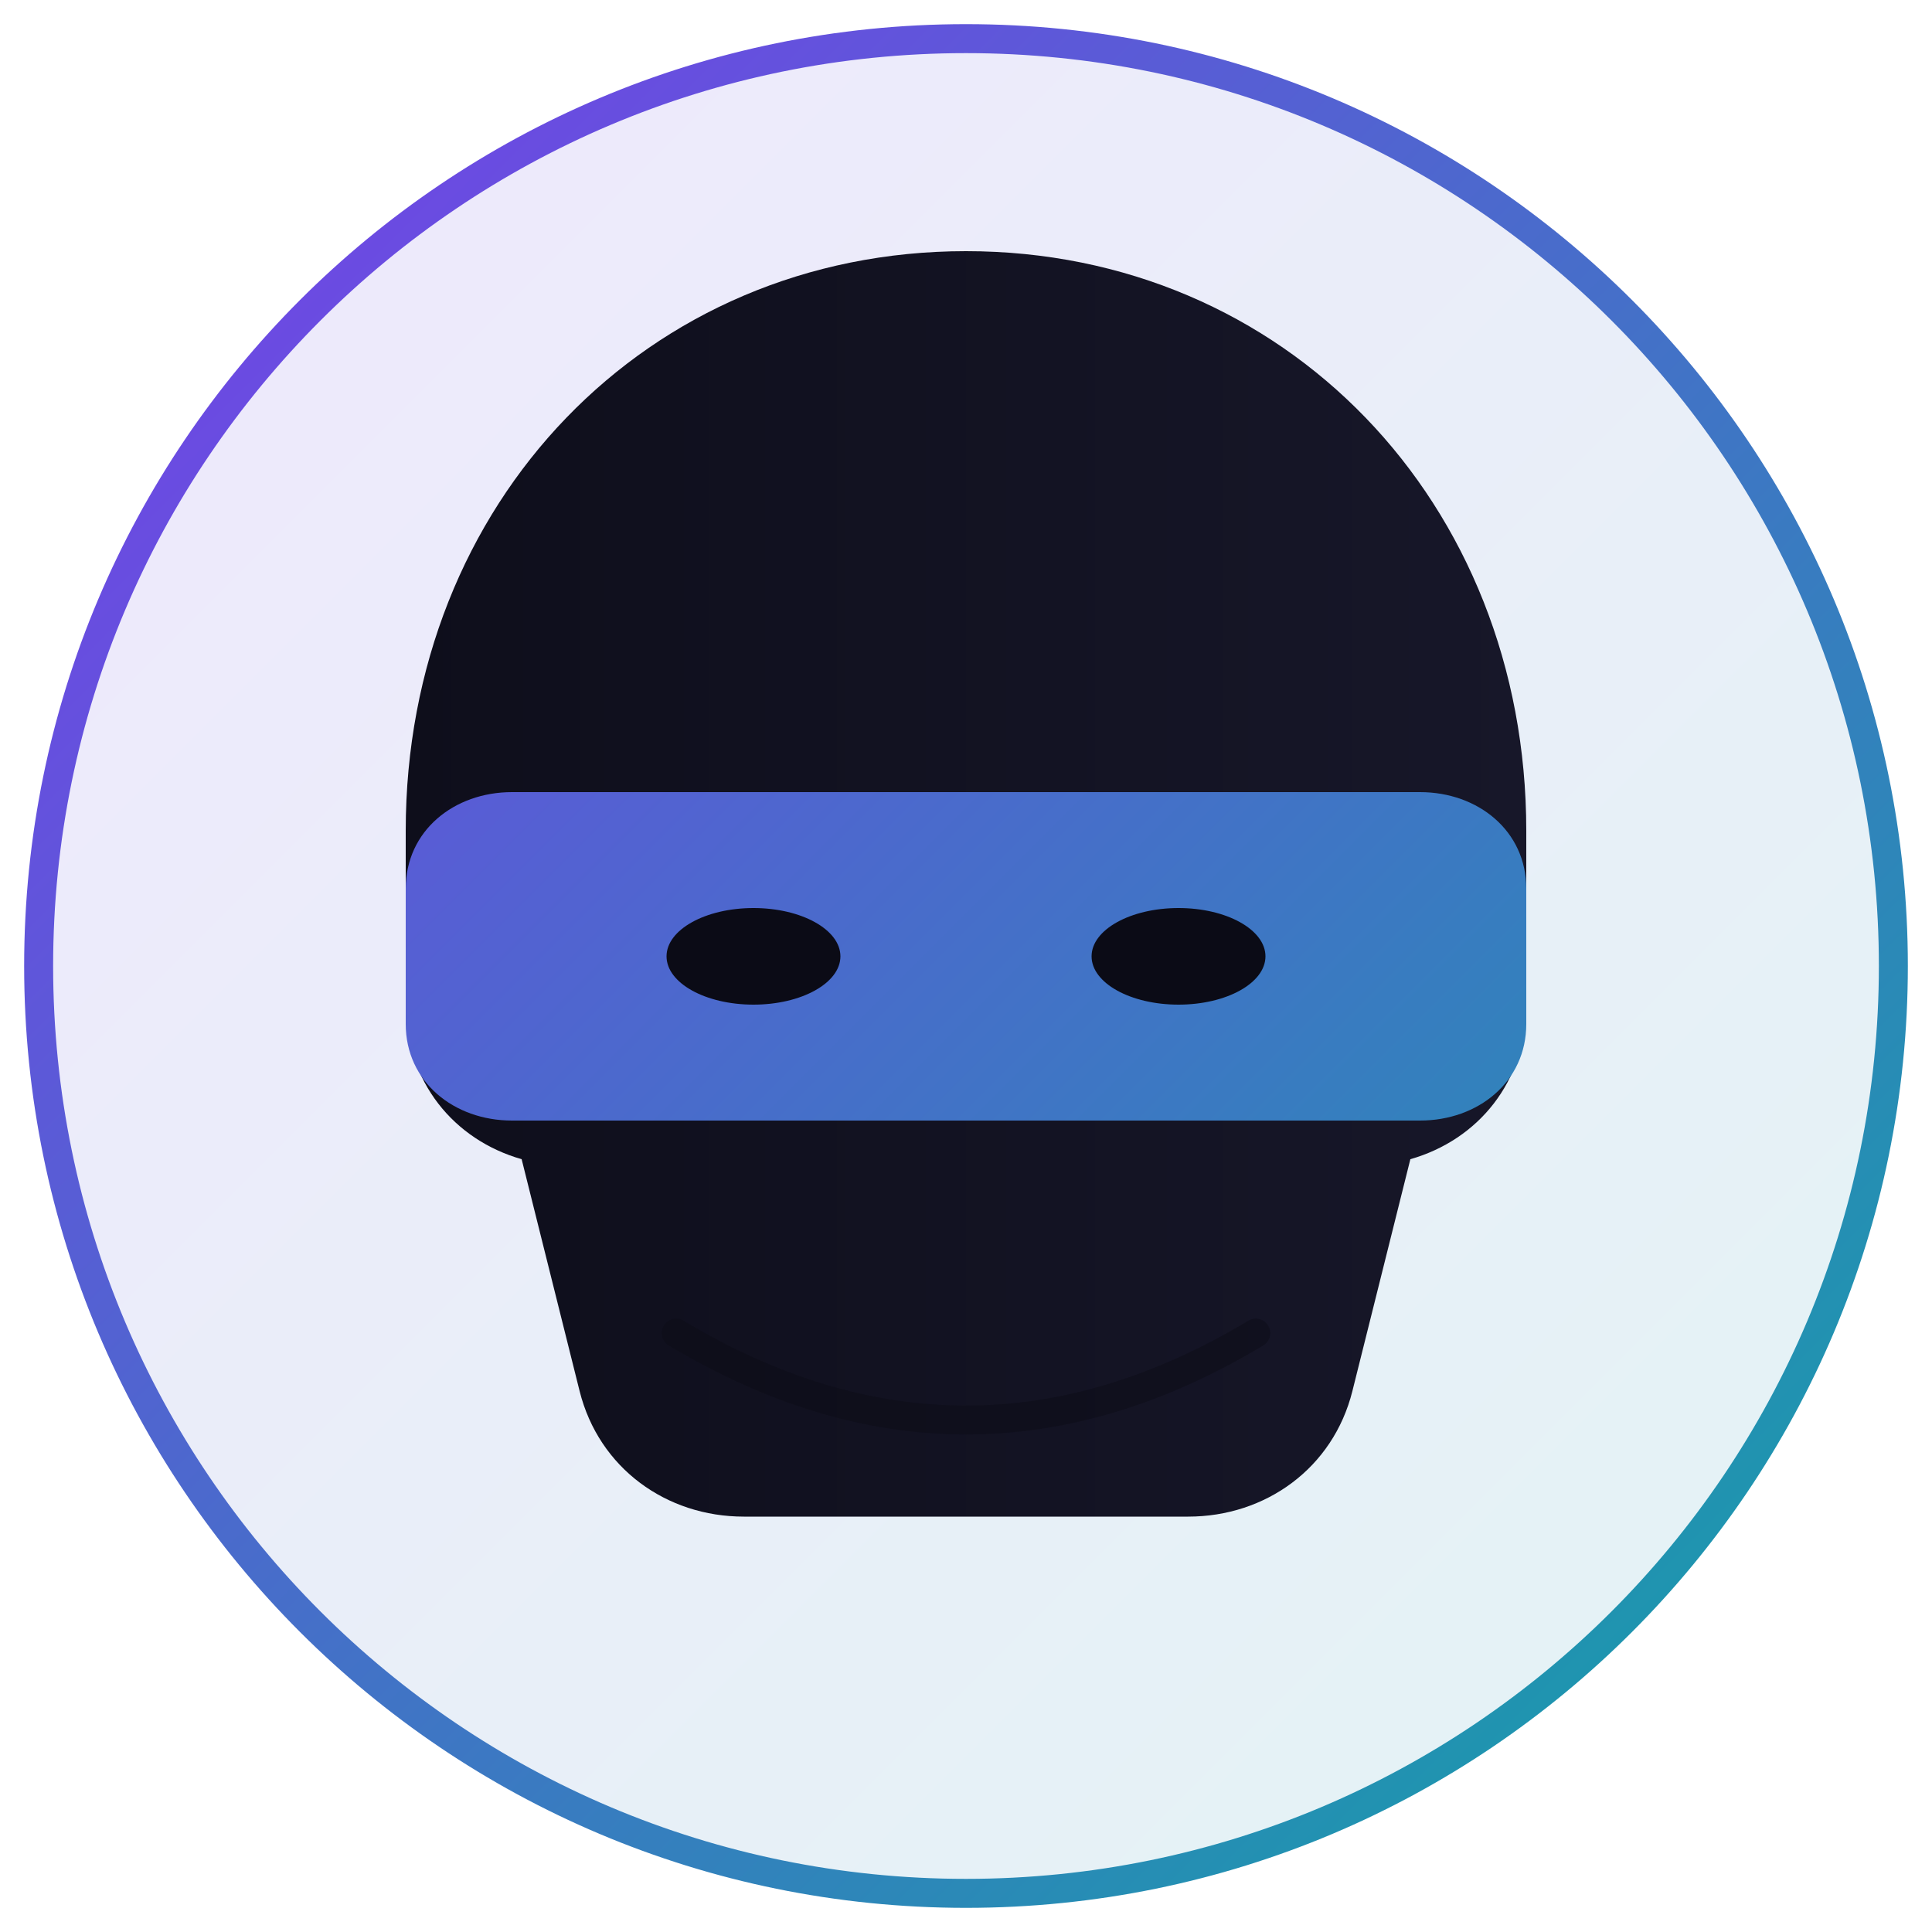
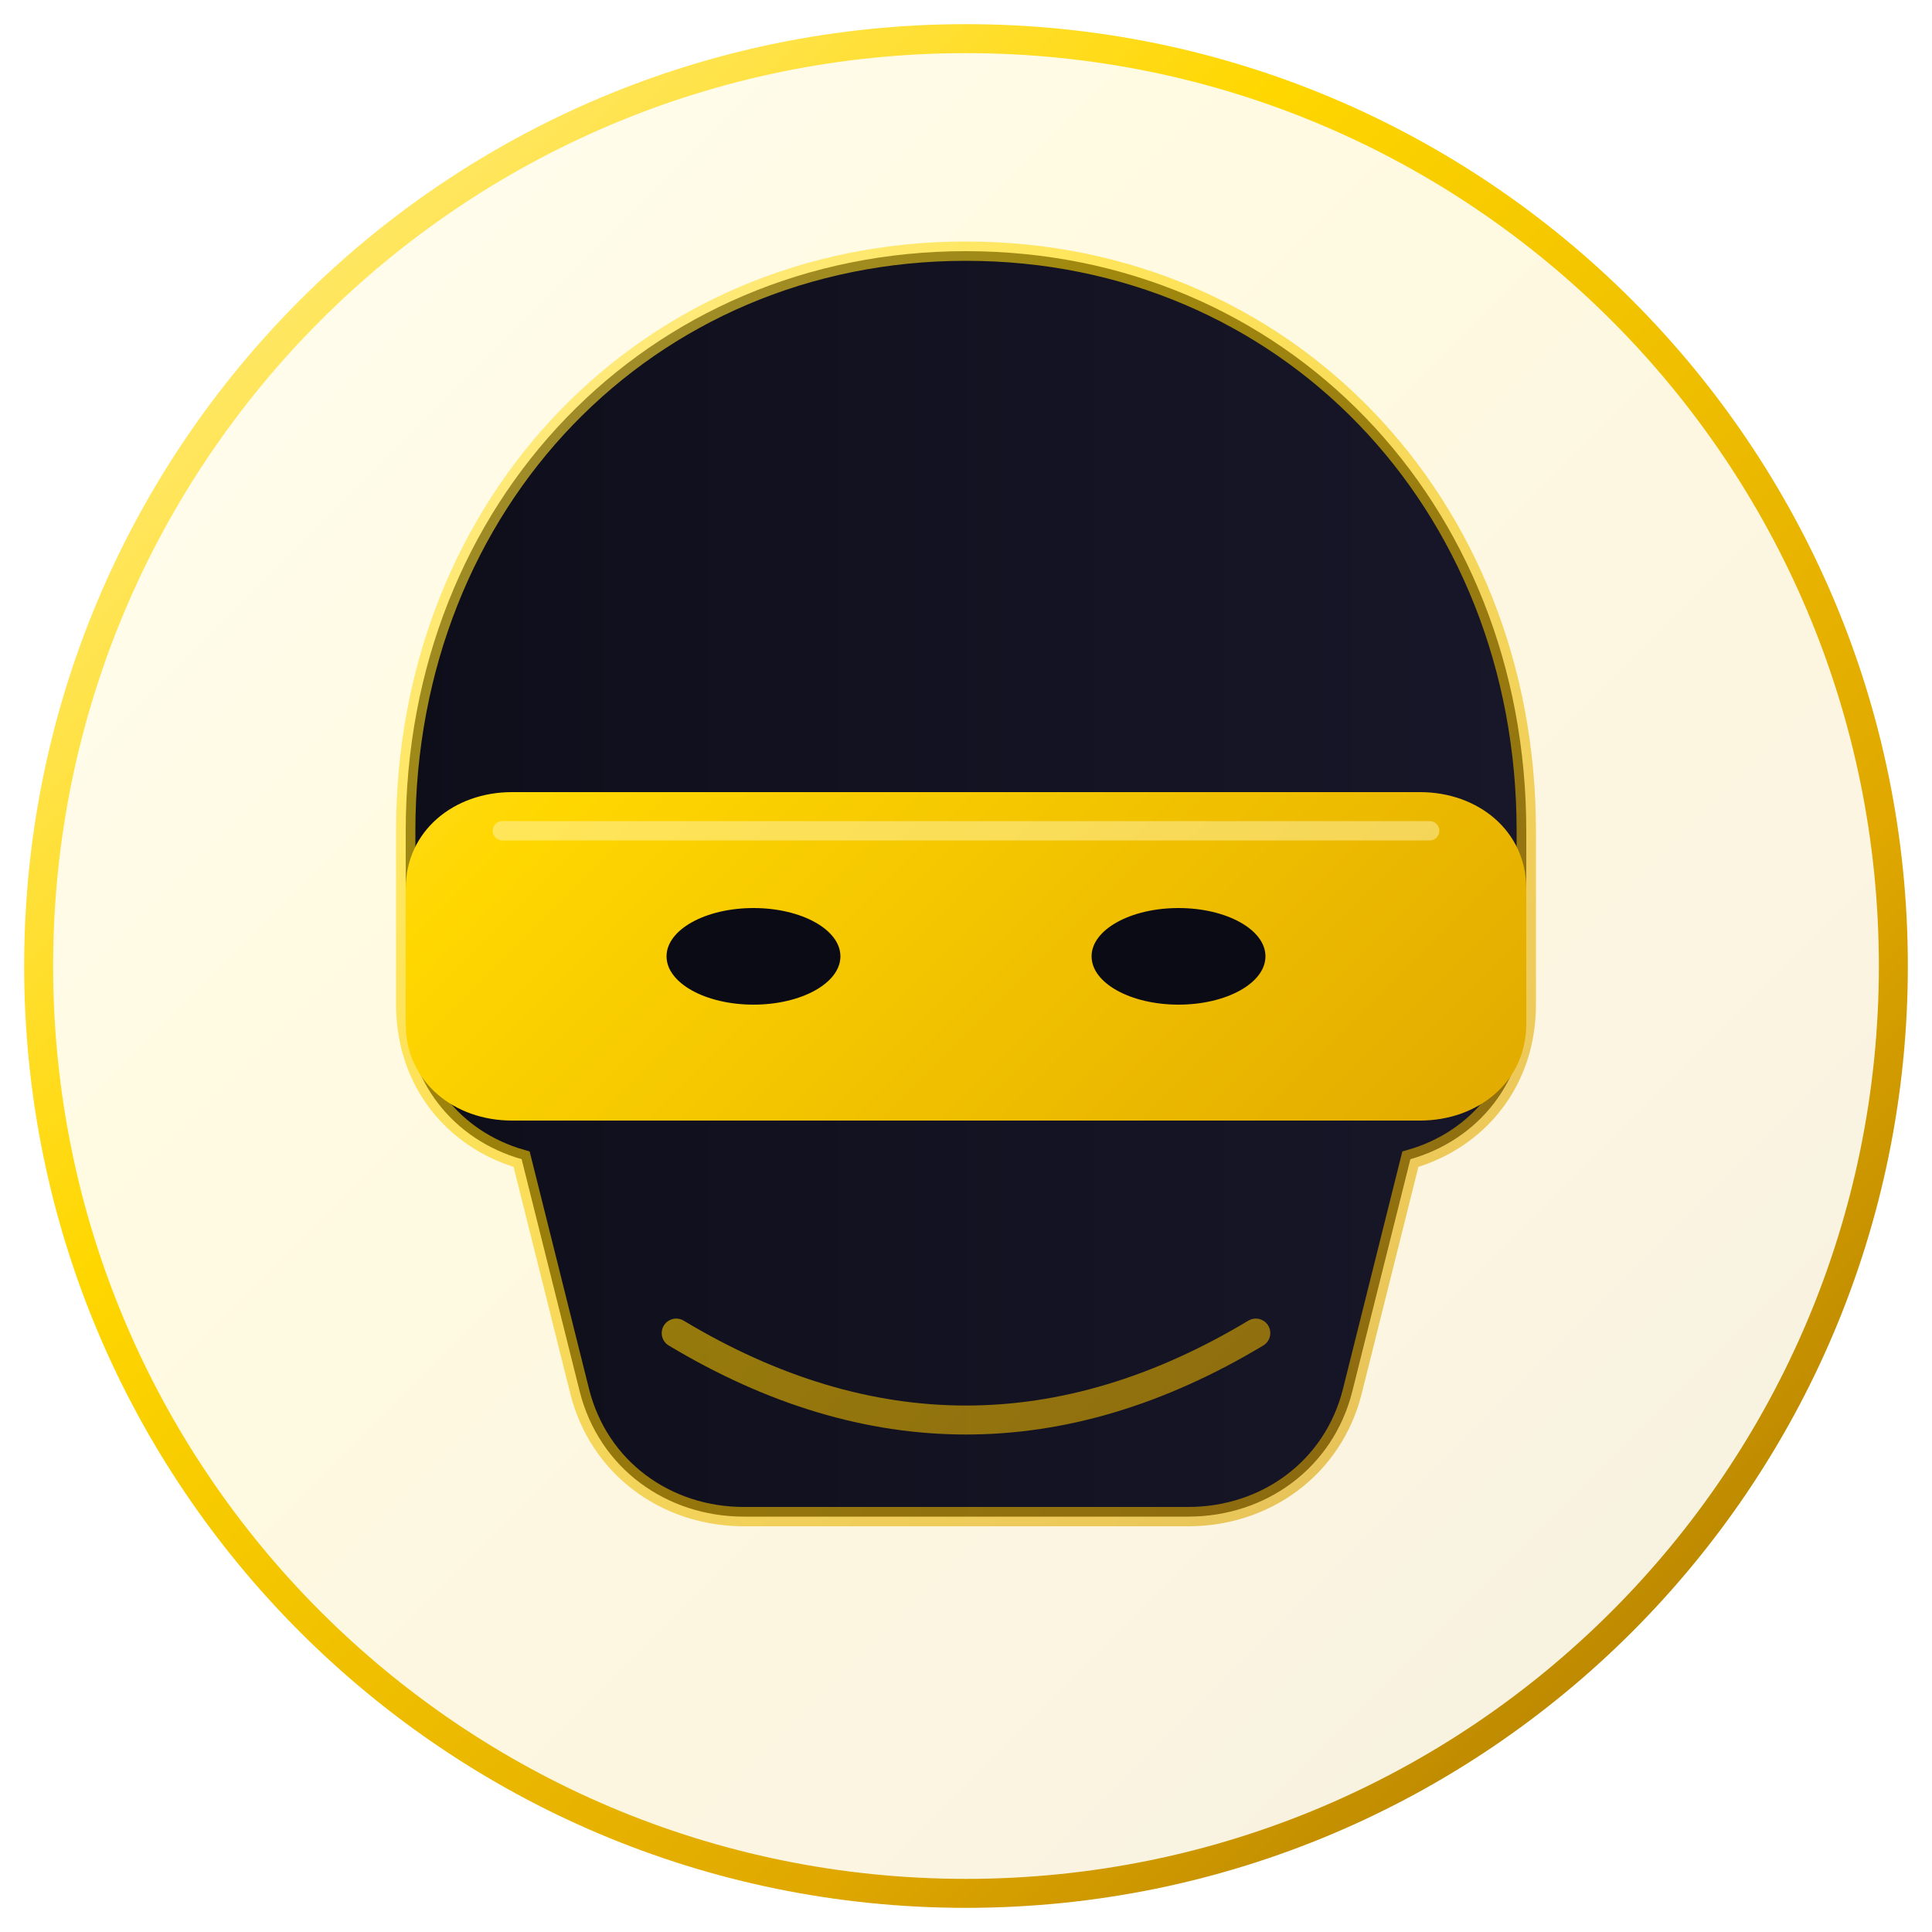
<svg xmlns="http://www.w3.org/2000/svg" viewBox="0 0 200 200" fill="none">
  <defs>
-     <linearGradient id="g1" x1="0" y1="0" x2="200" y2="200" gradientUnits="userSpaceOnUse">
-       <stop offset="0" stop-color="#7c3aed" />
-       <stop offset="1" stop-color="#0ea5a4" />
+     <linearGradient id="gGold" x1="0" y1="0" x2="200" y2="200" gradientUnits="userSpaceOnUse">
+       <stop offset="0" stop-color="#fff3b0" />
+       <stop offset="0.35" stop-color="#ffd700" />
+       <stop offset="0.7" stop-color="#e0a800" />
+       <stop offset="1" stop-color="#9a6a00" />
    </linearGradient>
-     <linearGradient id="g2" x1="0" y1="0" x2="200" y2="0" gradientUnits="userSpaceOnUse">
+     <linearGradient id="gHood" x1="0" y1="0" x2="200" y2="0" gradientUnits="userSpaceOnUse">
      <stop offset="0" stop-color="#0b0b16" />
      <stop offset="1" stop-color="#1a1a2e" />
    </linearGradient>
  </defs>
-   <circle cx="100" cy="100" r="96" fill="url(#g1)" opacity="0.12" />
-   <circle cx="100" cy="100" r="96" stroke="url(#g1)" stroke-width="3" />
-   <path d="M100 26c-33 0-58 26-58 60v18c0 8 5 14 12 16l6 24c2 8 9 13 17 13h46c8 0 15-5 17-13l6-24c7-2 12-8 12-16V86c0-34-25-60-58-60z" fill="url(#g2)" />
-   <path d="M42 92c0-6 5-10 11-10h94c6 0 11 4 11 10v14c0 6-5 10-11 10H53c-6 0-11-4-11-10z" fill="url(#g1)" />
+   <circle cx="100" cy="100" r="96" fill="url(#gGold)" opacity="0.12" />
+   <circle cx="100" cy="100" r="96" stroke="url(#gGold)" stroke-width="3" />
+   <path d="M100 26c-33 0-58 26-58 60v18c0 8 5 14 12 16l6 24c2 8 9 13 17 13h46c8 0 15-5 17-13l6-24c7-2 12-8 12-16V86c0-34-25-60-58-60z" fill="url(#gHood)" />
+   <path d="M100 26c-33 0-58 26-58 60v18c0 8 5 14 12 16l6 24c2 8 9 13 17 13h46c8 0 15-5 17-13l6-24c7-2 12-8 12-16V86c0-34-25-60-58-60z" stroke="url(#gGold)" stroke-width="2" opacity="0.6" />
+   <path d="M42 92c0-6 5-10 11-10h94c6 0 11 4 11 10v14c0 6-5 10-11 10H53c-6 0-11-4-11-10z" fill="url(#gGold)" />
  <ellipse cx="78" cy="99" rx="9" ry="5" fill="#0b0b16" />
  <ellipse cx="122" cy="99" rx="9" ry="5" fill="#0b0b16" />
-   <path d="M70 138c10 6 20 9 30 9s20-3 30-9" stroke="#0b0b16" stroke-width="3" stroke-linecap="round" opacity="0.5" />
+   <path d="M52 86l96 0" stroke="#fff3b0" stroke-width="2" opacity="0.5" stroke-linecap="round" />
+   <path d="M70 138c10 6 20 9 30 9s20-3 30-9" stroke="url(#gGold)" stroke-width="3" stroke-linecap="round" opacity="0.6" />
</svg>
